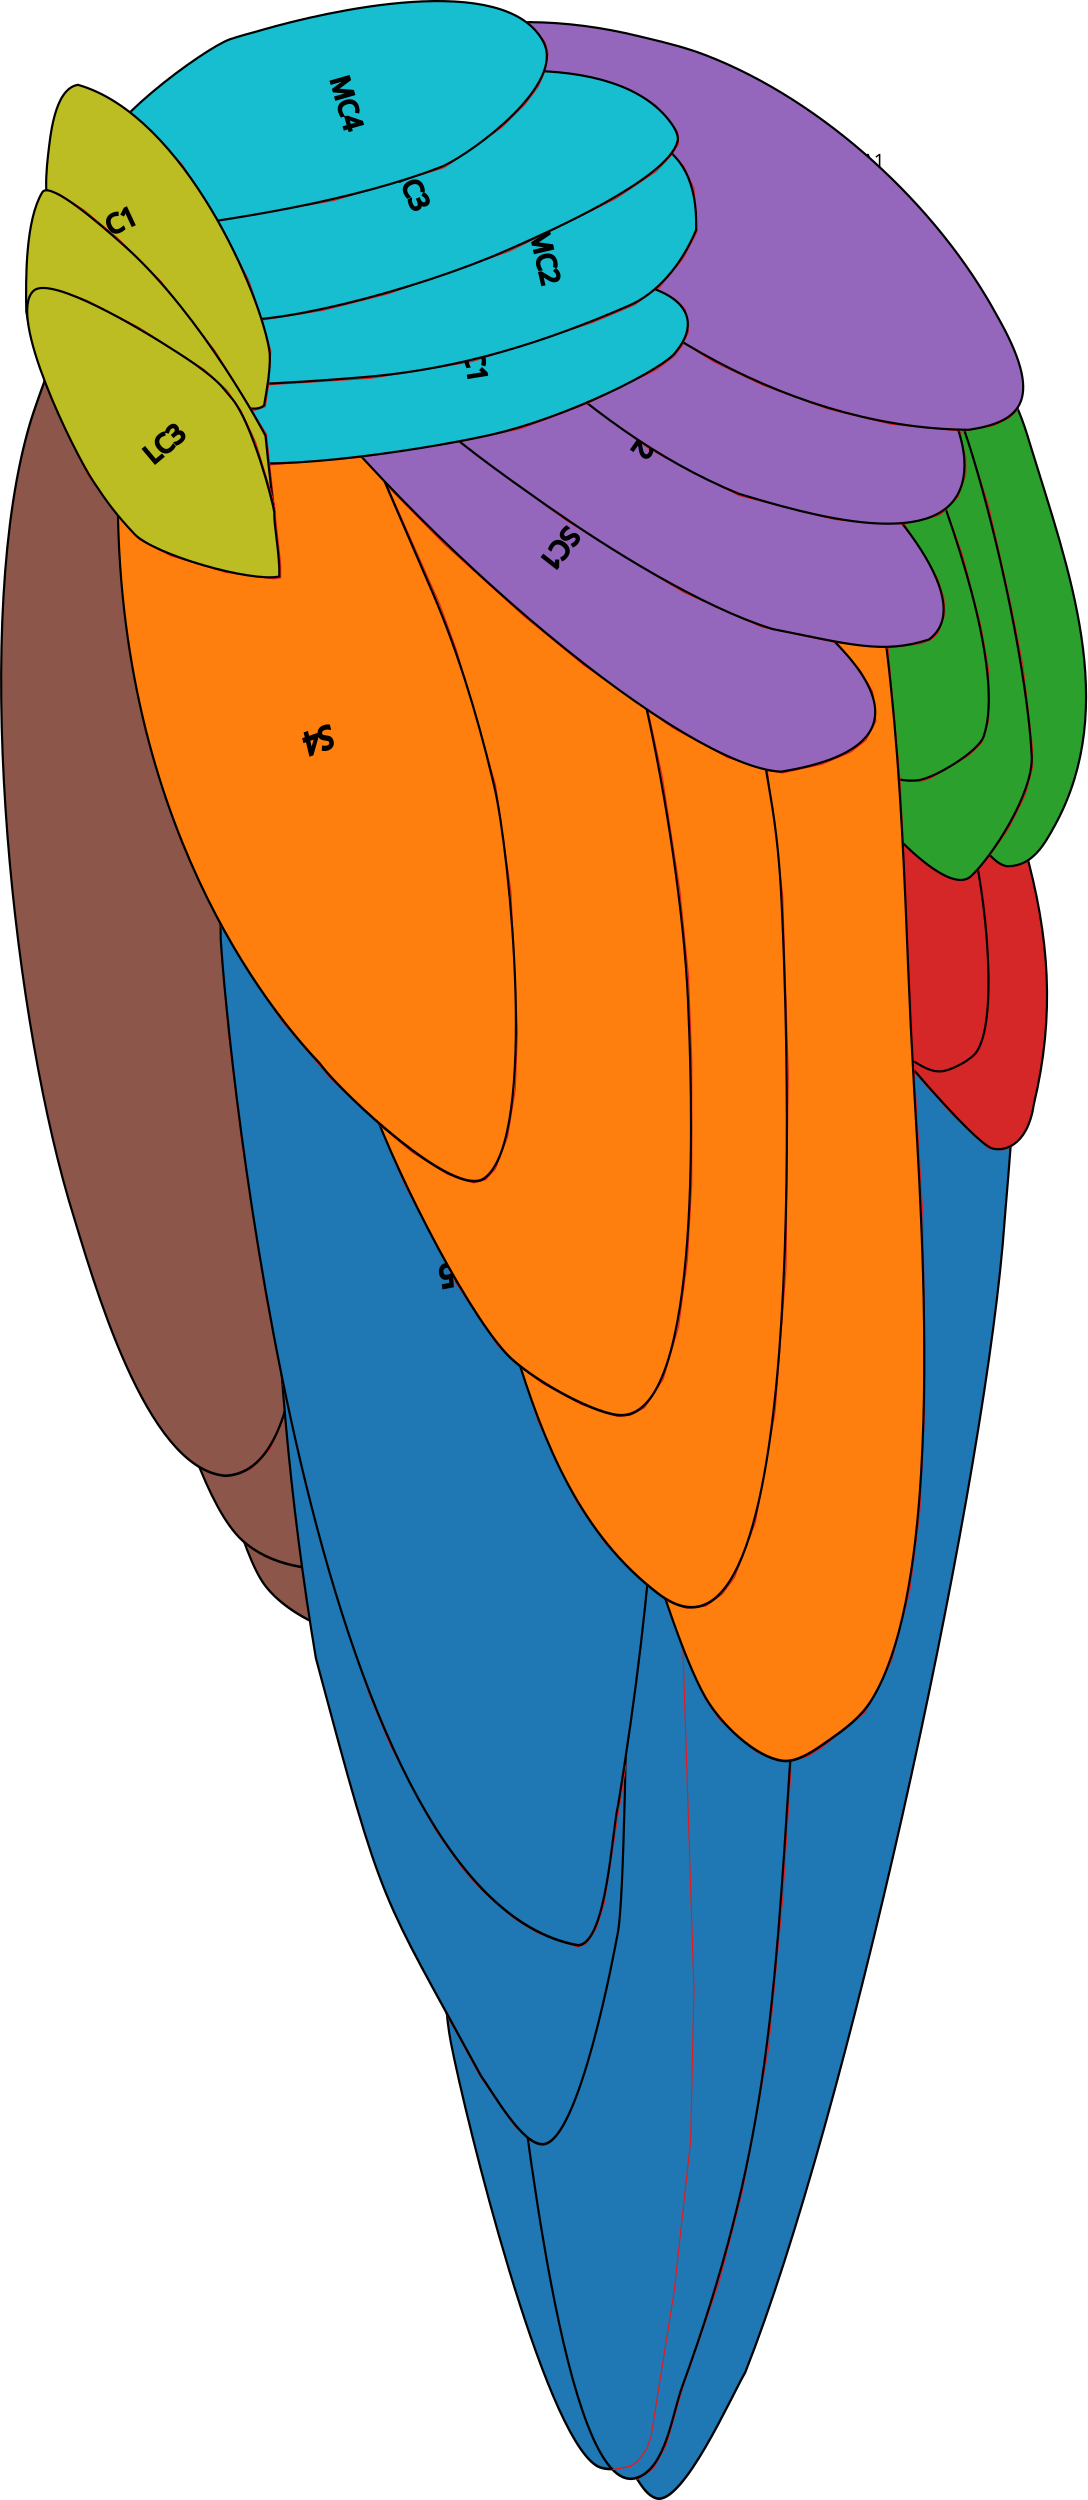
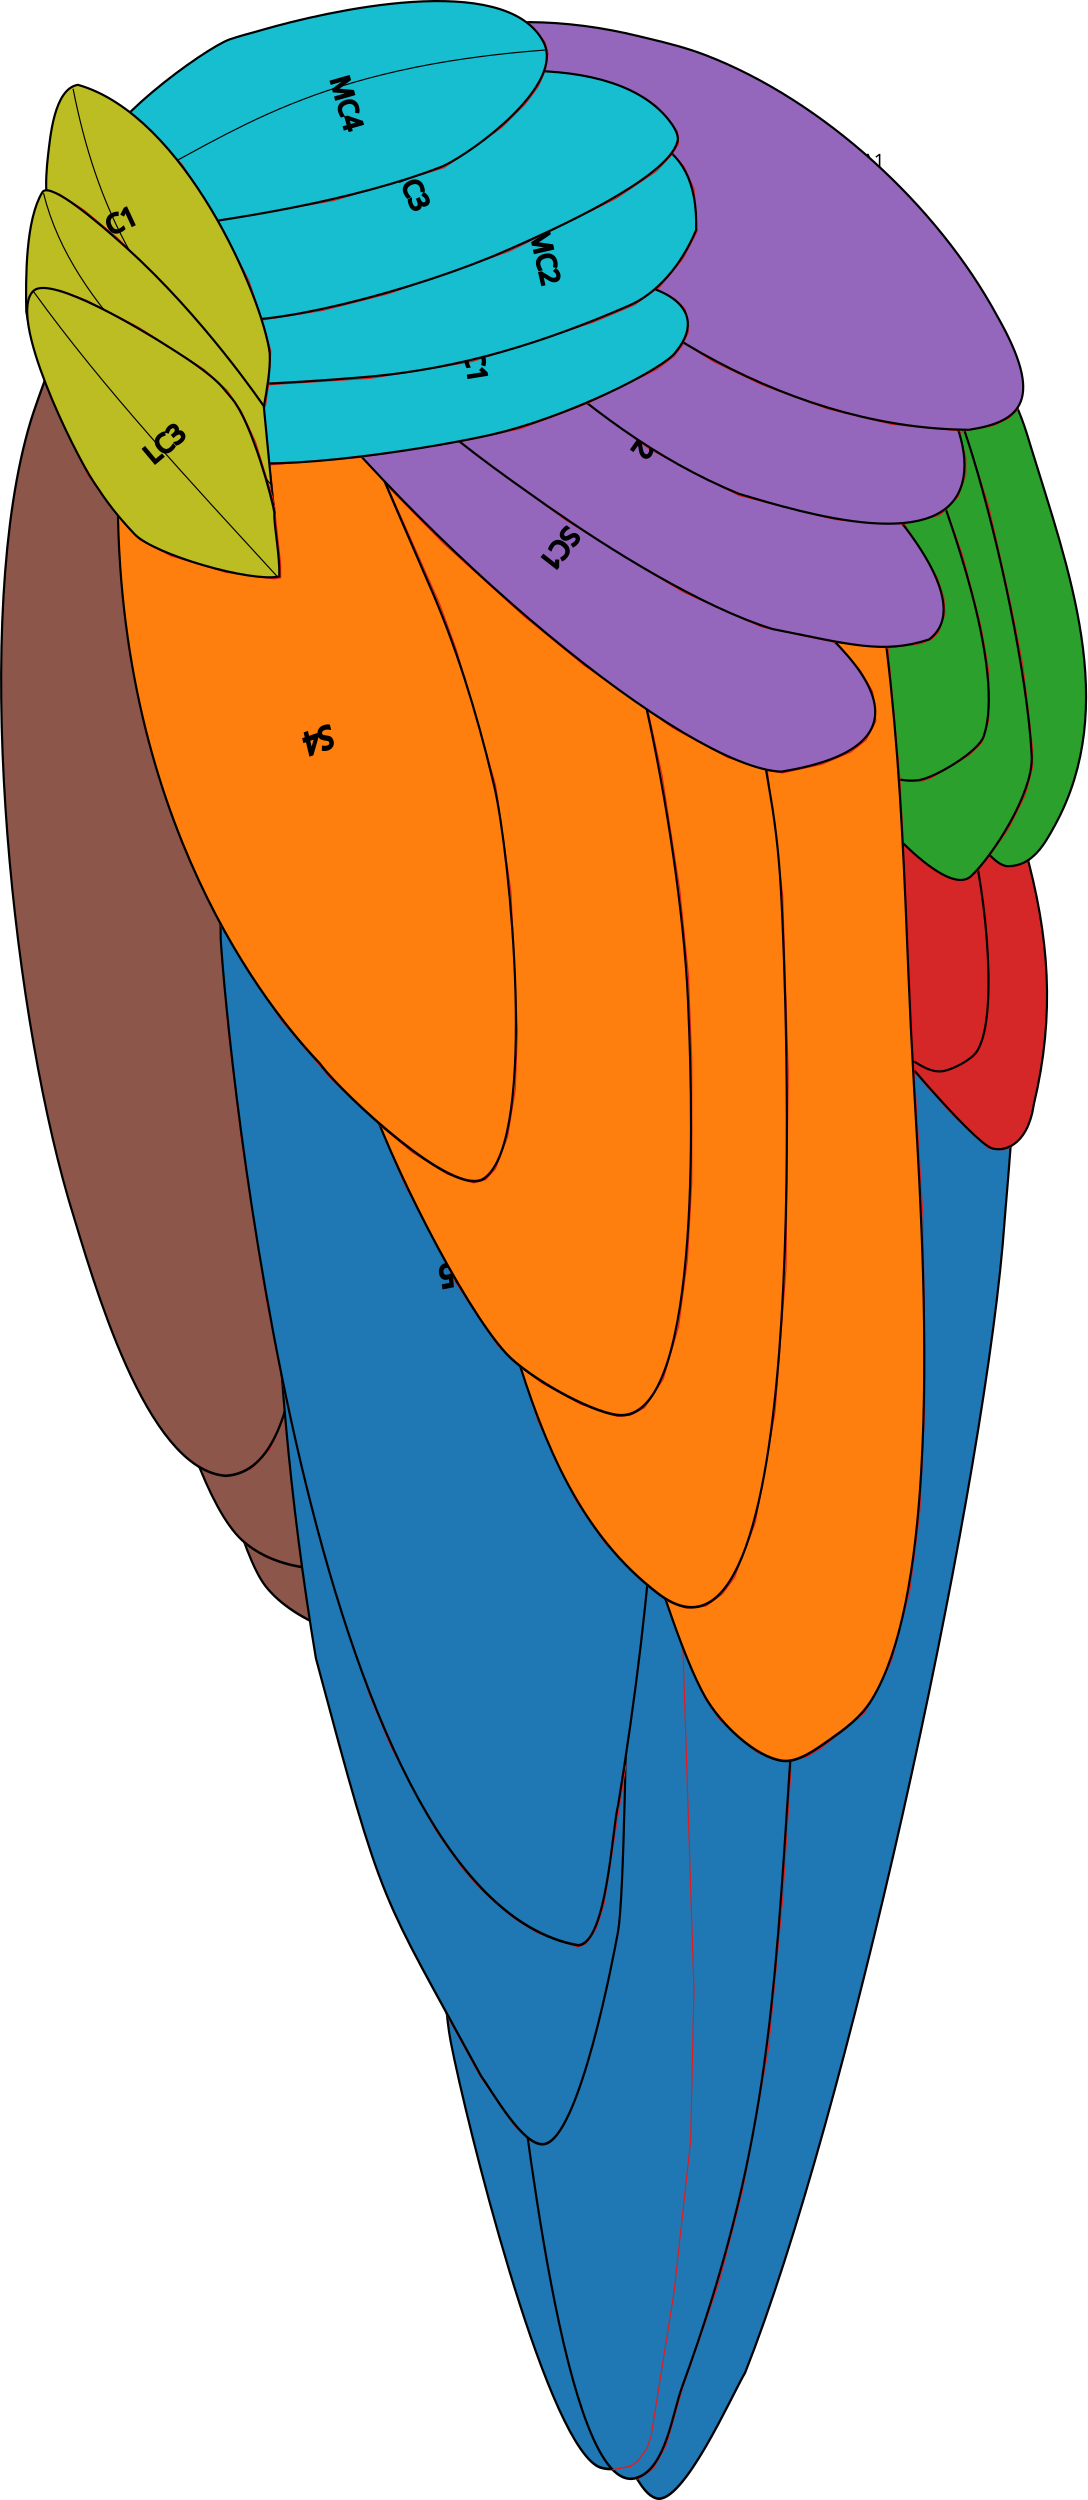
<svg xmlns="http://www.w3.org/2000/svg" width="247.957mm" height="570.177mm" viewBox="0 0 247.957 570.178" version="1.1" id="svg42">
  <style type="text/css" id="style1">
/* As-built feather catalog. Presentation lives here; elements carry classes only. */
.group {
  stroke: #000000;
  stroke-width: 0.5;
}
.label {
  font-family: sans-serif;
  font-size: 6px;
  fill: #000000;
  text-anchor: middle;
}
.outline {
  stroke: #000000;
}
.centerline {
  fill: none;
  stroke-width: 0.265;
  stroke-linecap: butt;
  stroke-linejoin: miter;
}

/* P -- primaries */
.P .outline { fill: #1f77b4; }

/* S -- secondaries */
.S .outline { fill: #ff7f0e; }

/* A -- alula */
.A .outline { fill: #2ca02c; }

/* PC -- primary coverts */
.PC .outline { fill: #d62728; }

/* SC -- secondary coverts */
.SC .outline { fill: #9467bd; }

/* MC -- median coverts */
.MC .outline { fill: #17becf; }

/* LC -- lesser coverts */
.LC .outline { fill: #bcbd22; }

/* B -- body feathers */
.B .outline { fill: #8c564b; }

/* Visibility lines: where each feather passes under the ones in front of it,
   i.e. the edge of the part that is still exposed when the wing is assembled. */
.visibility-line {
  fill: none;
  stroke: #e41a1c;
  stroke-width: 0.265;
  stroke-linecap: round;
  stroke-linejoin: round;
}
</style>
  <defs id="defs42" />
  <g id="toplines" style="display:inline" transform="translate(-2.649351)">
    <path style="display:inline;fill:none;stroke:#000000;stroke-width:0.265px;stroke-linecap:butt;stroke-linejoin:miter;stroke-opacity:1" d="M 66.162,101.452 C 87.412,93.541 99.998,80.542 107.649,72.458 119.633,65.167 152.02,52.472 170.956,49.366" id="top-line_P" />
    <text xml:space="preserve" style="font-weight:300;font-size:4.233px;line-height:1.25;font-family:'League Spartan';-inkscape-font-specification:'League Spartan, Light';letter-spacing:0px;word-spacing:0px;stroke-width:0.265" x="196.585" y="38.1" id="topline-label_A" transform="translate(2.649351)">
      <tspan id="tspan1" style="stroke-width:0.265" x="196.585" y="38.1">A1</tspan>
    </text>
    <path style="display:inline;fill:none;stroke:#000000;stroke-width:0.265px;stroke-linecap:butt;stroke-linejoin:miter;stroke-opacity:1" d="m 348.115,104.08 c 16.335,-6.62 31.293,-15.567 50.547,-17.255" id="topline_pc_a" transform="rotate(-17,139.3189,726.5203)" />
    <path style="display:inline;fill:none;stroke:#000000;stroke-width:0.265px;stroke-linecap:butt;stroke-linejoin:miter;stroke-opacity:1" d="M 41.658,48.602 C 75.491,39.012 119.58,29.816 155.098,26.798" id="top-line_S" />
    <path style="display:inline;fill:none;stroke:#000000;stroke-width:0.265px;stroke-linecap:butt;stroke-linejoin:miter;stroke-opacity:1" d="M 63.54,78.412 C 67.725,63.286 72.59,62.391 77.423,40.596 80.011,26.939 88.317,16.635 94.19,8.576" id="top-line_SC" />
    <path style="fill:none;stroke:#000000;stroke-width:0.265px;stroke-linecap:butt;stroke-linejoin:miter;stroke-opacity:1" d="M 18.05,74.208 C 33.213,73.723 52.004,70.557 75.768,63.714" id="topline_B" />
    <path style="display:inline;fill:none;stroke:#000000;stroke-width:0.265px;stroke-linecap:butt;stroke-linejoin:miter;stroke-opacity:1" d="M 25.439,36.789 C 39.127,49.288 45.605,76.815 52.066,104.201" id="topline_MC" />
    <path style="display:inline;fill:none;stroke:#000000;stroke-width:0.265px;stroke-linecap:butt;stroke-linejoin:miter;stroke-opacity:1" d="m 131.898,102.805 c 10.812,-8.791 22.433,-16.808 35.36,-23.573 l 0.281,-0.094" id="path8" transform="translate(6.849947)" />
    <text xml:space="preserve" style="display:inline;font-weight:300;font-size:3.865px;line-height:1.25;font-family:'League Spartan';-inkscape-font-specification:'League Spartan, Light';letter-spacing:0px;word-spacing:0px;stroke-width:0.242" x="24.289" y="1886.841" id="topline-label_B" transform="matrix(1.095291,0,1.6571194e-8,1.095291,47.61547,-2005.389)">
      <tspan id="tspan8" style="stroke-width:0.242" x="24.289" y="1886.841">B1</tspan>
    </text>
    <text xml:space="preserve" style="font-weight:300;font-size:4.233px;line-height:1.25;font-family:'League Spartan';-inkscape-font-specification:'League Spartan, Light';letter-spacing:0px;word-spacing:0px;stroke-width:0.265" x="52.126" y="103.584" id="topline-label_MC">
      <tspan id="tspan9" style="stroke-width:0.265" x="52.126" y="103.584">MC1</tspan>
    </text>
    <text xml:space="preserve" style="font-weight:300;font-size:4.233px;line-height:1.25;font-family:'League Spartan';-inkscape-font-specification:'League Spartan, Light';letter-spacing:0px;word-spacing:0px;stroke-width:0.265" x="154.256" y="24.342" id="topline-label_S">
      <tspan id="tspan11" style="stroke-width:0.265" x="154.256" y="24.342">S1</tspan>
    </text>
    <text xml:space="preserve" style="font-weight:300;font-size:4.233px;line-height:1.25;font-family:'League Spartan';-inkscape-font-specification:'League Spartan, Light';letter-spacing:0px;word-spacing:0px;stroke-width:0.265" x="65.091" y="78.581" id="topline-label_SC">
      <tspan id="tspan13" style="stroke-width:0.265" x="65.091" y="78.581">SC1</tspan>
    </text>
    <text xml:space="preserve" style="font-weight:300;font-size:4.233px;line-height:1.25;font-family:'League Spartan';-inkscape-font-specification:'League Spartan, Light';letter-spacing:0px;word-spacing:0px;stroke-width:0.265" x="169.866" y="45.641" id="topline-label_P">
      <tspan id="tspan15" style="stroke-width:0.265" x="169.866" y="45.641">P1</tspan>
    </text>
    <text xml:space="preserve" style="font-weight:300;font-size:4.233px;line-height:1.25;font-family:'League Spartan';-inkscape-font-specification:'League Spartan, Light';letter-spacing:0px;word-spacing:0px;stroke-width:0.265" x="171.45" y="75.803" id="topline-label_PC" transform="translate(2.649351)">
      <tspan id="tspan5" style="stroke-width:0.265" x="171.45" y="75.803">PC1</tspan>
    </text>
  </g>
  <g id="B" transform="matrix(1.006049,0.09641559,-0.01794757,1.190729,44.96612,-2005.389)" style="display:inline">
    <g id="B1" transform="matrix(0.9993908,-0.0348995,-0.0348995,-0.9993908,-12.82086,2033.619)" data-fill="#8c564b" class="group B">
      <path transform="rotate(-90,164.714,172.6854)" d="m 202.384,125.749 c 13.469,0 93.397,-7.023 96.231,-21.182 1.835,-9.171 -1.855,-24.695 -8.769,-31.225 -11.13,-10.511 -81.211,-23.193 -85.364,-24.463 -6.802,-2.077 -18.161,-2.883 -25.333,-2.884 -14.244,-10e-4 -28.514,0.328 -42.477,3.171 -2.789,0.568 -5.597,1.043 -8.382,1.638 -0.032,0.007 -1.859,0.387 -1.859,0.387 -8.651,1.906 -17.288,3.865 -25.729,6.585 -4.654,1.499 -9.394,4.582 -14.098,5.541 -4.688,0.955 -42.099,11.95 -43.527,13.192 -2.021,6.973 -2.415,7.355 -3.756,13.514 C 40.804,90.719 51.712,94.615 53.247,95.523 c 26.645,15.747 52.584,19.383 82.666,24.033 8.43,1.21 17.249,3.811 25.718,4.599 11.057,0.505 22.114,0.982 33.166,1.386 1.992,0.073 11.008,0.208 7.587,0.208 z" id="B1-outline" class="outline" />
      <path class="visibility-line" id="B1-visibility-line" d="M 60.782,55.464 L 65.957,52.978 73.883,51.456 75.449,41.263" />
      <text x="-75.036" y="279.313" transform="scale(-1,1)" id="B1-label" class="label">B1</text>
    </g>
    <g id="B2" transform="matrix(0.9876884,-0.1564345,-0.1564345,-0.9876884,-292.7907,2070.802)" data-fill="#8c564b" class="group B" style="display:inline">
      <path transform="rotate(-90,452.3034,163.2412)" d="m 453.891,116.233 c 39.198,0 81.563,-8.307 116.8,-25.686 2.628,-1.296 10.245,-4.057 10.563,-7.703 0.43,-7.718 -1.686,-17.471 -6.965,-22.984 -12.855,-13.423 -71.579,-17.717 -90.507,-17.717 -5.236,0 -10.142,0.769 -15.332,1.131 -0.905,0.064 -2.71,0.234 -2.71,0.234 -16.242,1.61 -117.971,21.424 -124.617,29.545 l -2.282,24.12 c 0,0 2.063,0.374 3.594,0.664 31.881,6.05 64.522,16.56 96.962,17.969 3.931,0.171 7.836,0.427 11.774,0.427 z" id="B2-outline" class="outline" />
      <path class="visibility-line" id="B2-visibility-line" d="M 341.507,55.658 L 346.983,53.56 352.896,54.578 357.639,57.993 362.017,64.165 361.943,34.997" />
      <text x="-376.938" y="271.07" transform="scale(-1,1)" id="B2-label" class="label">B2</text>
    </g>
    <g id="B3" transform="matrix(0.9702957,-0.2419219,-0.2419219,-0.9702957,-560.447,2151.048)" data-fill="#8c564b" class="group B" style="display:inline">
      <path transform="rotate(-90,711.2322,150.6894)" d="m 768.202,45.554 c -40.014,-4.47 -112.308,3.361 -146.538,25.003 -2.499,1.58 -14.541,10.043 -16.273,12.504 0.03,3.551 1.38,15.395 1.625,19.815 5.347,3.102 15.246,1.663 21.579,3.119 39.401,9.056 77.353,7.117 117.612,-0.579 5.104,-0.975 10.343,-1.909 15.317,-3.422 1.257,-0.383 3.784,-1.057 3.784,-1.057 13.085,-4.045 62.951,-10.338 60.232,-32.102 -4.167,-17.648 -41.356,-21.23 -56.558,-23.187 -0.259,-0.033 -1.04,-0.126 -0.78,-0.094 z" id="B3-outline" class="outline" />
      <path class="visibility-line" id="B3-visibility-line" d="M 635.917,246.835 L 641.541,228.091 646.478,219.64 643.236,194.511 643.389,178.578 646.796,155.745 652.002,139.615 649.107,119.307 647.308,97.121 646.12,67.623 646.413,52.303 645.492,46.092" />
      <text x="-650.09" y="248.345" transform="scale(-1,1)" id="B3-label" class="label">B3</text>
    </g>
  </g>
  <g id="P" transform="matrix(0.9997367,0,0,1.200119,89.23663,104.6847)" style="display:inline">
    <g id="P1" transform="matrix(1,0,0,-1,-135.6171,554.8052)" data-fill="#1f77b4" class="group P" style="display:inline">
      <path d="m 277.066,454.447 c 1.586,-19.457 -0.151,-29.427 -1.98,-49.074 -5.526,-51.175 -35.739,-165.845 -58.73,-214.214 -2.921,-4.101 -14.198,-25.326 -20.256,-23.908 -2.025,0.474 -3.353,2.326 -4.575,3.876 -12.255,15.536 -14.022,165.924 -18.575,197.721 11.435,96.427 15.877,153.676 22.379,227.989 9.47,2.567 11.163,2.647 18.971,4.269 0.415,-0.286 0.666,-0.771 0.89,-1.222 3.377,-6.771 3.771,-20.689 5.514,-28.567 33.18,-41.254 47.439,-89.248 56.362,-116.87 z" id="P1-outline" class="outline" />
      <path class="visibility-line" id="P1-visibility-line" d="M 277.185,424.133 L 275.184,423.508 271.683,423.925 263.931,429.966 254.929,438.298 256.929,410.593 257.429,376.429 256.179,354.557 253.928,339.766 249.677,326.226 243.676,316.644 233.923,309.978 230.672,308.311 226.921,307.478 224.921,281.231 221.67,252.692 215.668,225.403 210.417,208.321 202.165,188.531 198.414,177.491 195.413,172.908 191.662,170.825" />
      <text x="205" y="459.12" transform="matrix(-1,0,0,1,410,-4.2)" id="P1-label" class="label">P2</text>
    </g>
    <g id="P3" transform="matrix(0.9961947,-0.08715575,-0.08715575,-0.9961947,-392.2094,604.944)" data-fill="#1f77b4" class="group P" style="display:inline">
      <path d="m 497.371,439.307 c 0.037,-1.47 0.206,-2.922 0.244,-4.391 0.826,-31.768 -4.892,-63.332 -7.702,-94.784 -2.091,-23.398 -2.225,-46.838 -3.558,-70.252 -1.257,-22.08 -7.568,-50.184 -14.313,-71.325 -1.395,-4.373 -1.932,-11.961 -6.699,-14.213 -2.23,-1.054 -6.448,-1.205 -8.559,0.18 -11.562,7.587 -23.867,67.894 -26.028,82.99 -0.755,5.275 -0.315,10.782 -0.816,16.098 -1.425,15.126 -4.439,29.92 -6.495,44.91 -0.532,3.709 -1.083,8.271 -1.454,11.644 12.104,118.054 15.482,171.569 39.572,253.69 8.839,3.053 9.944,3.406 21.212,6.377 0.132,-9.932 0.698,-41.184 4.39,-50.3 6.714,-17.454 9.382,-34.185 11.166,-52.522 1.155,-11.86 -3.389,-23.185 -1.881,-34.866 0.93,-7.203 0.917,-14.31 0.92,-21.77 0,-0.489 0.002,-1.956 0.001,-1.467 z" id="P3-outline" class="outline" />
      <path class="visibility-line" id="P3-visibility-line" d="M 490.05,337.647 L 487.094,346.897 483.095,349.966 478.879,330.469 475.262,317.821 471.239,286.179 462.941,263.067 458.387,254.055 454.64,248.528 451.95,246.464 449.173,246.288 444.001,250.296 436.865,260.539 430.177,273.043" />
      <text x="457.22" y="493.06" transform="matrix(-1,0,0,1,914.44,-4.2)" id="P3-label" class="label">P2</text>
    </g>
    <g id="P2" transform="matrix(1,0,0,-1,-280.9891,561.2482)" data-fill="#1f77b4" class="group P" style="display:inline">
      <path d="m 371.971,313.509 c -3.692,-46.985 -5.28,-74.512 -24.644,-118.661 -2.254,-5.139 -3.715,-15.557 -10.43,-17.278 -16.549,-4.242 -25.877,73.896 -28.295,86.428 -1.137,5.897 4.59,150.222 4.565,225.401 10.055,42.738 8.726,64.301 4.588,106.968 7.694,2.707 12.76,4.341 22.582,6.775 0.751,-5.523 10.724,-38.398 11.97,-42.765 3.942,-13.812 11.686,-26.345 16.827,-39.703 2.603,-6.766 3.766,-14.596 5.532,-21.636 1.972,-7.865 1.744,-15.629 2.693,-23.553 3.692,-30.813 0.143,-52.898 -1.346,-83.082 -1.274,-25.813 -2.498,-51.619 -3.998,-77.402 -0.029,-0.497 -0.059,-1.989 -0.044,-1.492 z" id="P2-outline" class="outline" />
      <path class="visibility-line" id="P2-visibility-line" d="M 372.293,313.921 L 369.042,313.921 364.291,315.587 355.789,321.837 352.538,325.795 347.537,334.961 350.037,270.384 349.287,241.637 345.536,213.098 340.285,185.6 339.284,183.101 337.284,180.809 335.534,179.768 331.533,179.143" />
      <text x="335.15" y="445.55" transform="matrix(-1,0,0,1,670.3,-4.2)" id="P2-label" class="label">P1</text>
    </g>
    <g id="P4" transform="matrix(1,0,0,-1,-563.7171,581.9312)" data-fill="#1f77b4" class="group P" style="display:inline">
      <path d="m 618.145,438.783 c 0,-3.262 -0.022,-124.35 -2.7,-136.727 -0.734,-3.391 -8.84,-39.975 -17.092,-40.39 -4.706,-0.235 -11.413,9.796 -14.189,13.022 -23.232,35.681 -21.872,30.197 -37.643,79.339 -24.458,122.164 4.295,209.984 11.29,238.726 8.396,4.991 14.119,8.828 21.325,15.628 2.237,-9.101 10.01,-25.064 14.822,-33.578 2.768,-5.001 4.913,-11.435 6.903,-16.89 11.069,-30.34 15.652,-63.533 17.017,-95.879 0.275,-6.511 0.267,-13.059 0.267,-19.578 z" id="P4-outline" class="outline" />
      <path class="visibility-line" id="P4-visibility-line" d="M 538.991,406.055 L 547.993,374.808 558.746,347.103 563.497,337.52 573.75,321.48 580.251,313.773 584.753,309.606 591.755,304.607 597.006,301.899 606.258,299.191 608.259,299.816 610.51,302.732 612.26,307.315 617.261,333.771" />
      <text x="577.49" y="417.34" transform="matrix(-1,0,0,1,1154.98,-4.2)" id="P4-label" class="label">P4</text>
    </g>
    <g id="P5" transform="matrix(0.9876884,-0.1564345,-0.1564345,-0.9876884,-615.3534,686.5039)" data-fill="#1f77b4" class="group P">
      <path d="m 751.48,440.599 c 0,-40.929 -11.276,-81.214 -25.168,-119.462 -2.079,-4.104 -6.64,-25.766 -13.24,-24.989 -59.145,18.6 -52.318,181.873 -50.597,201.668 4.502,32.965 19.306,67.158 27.956,90.633 6.789,1.206 15.011,3.011 20.599,4.952 2.666,-4.907 7.767,-20.978 10.001,-27.569 4.845,-14.294 11.776,-27.407 17.749,-41.219 8.29,-19.169 10.134,-40.456 11.993,-61.01 0.559,-6.192 0.707,-12.402 0.707,-18.618 z" id="P5-outline" class="outline" />
      <path class="visibility-line" id="P5-visibility-line" d="M 662.811,500.385 L 673.593,480.539 682.766,468.119 692.726,457.472 696.432,445.707 705.472,424.45 712.603,411.931 717.385,406.956 719.675,395.837 725.941,379.448 731.339,370.368 739.486,361.062" />
      <text x="705.16" y="432.82" transform="matrix(-1,0,0,1,1410.32,-4.2)" id="P5-label" class="label">P5</text>
    </g>
  </g>
  <g id="PC" transform="rotate(-20.65337,204.5238,1562.199)" style="display:inline">
    <g id="PC1" transform="matrix(0.9961203,0.08800154,0.08800154,-0.9961203,258.5106,420.8672)" data-fill="#d62728" class="group PC">
      <path d="m 442.991,168.836 c 0,-20.912 -3.529,-38.452 -13.677,-56.749 -4.249,-9.526 -10.028,-8.395 -11.841,-7.289 -3.946,2.41 -17.125,31.928 -19.442,37.732 -3.342,8.373 -5.602,18.856 -6.994,27.737 -5.815,37.112 -6.923,70.629 2.784,107.143 1.105,4.155 -2.78,8.6 -1.109,12.407 6.298,1.544 12.652,3.514 21.235,5.641 2.396,-2.877 9.152,-13.47 10.187,-17.07 8.672,-30.142 16.079,-60.649 18.341,-92.097 0.332,-4.613 0.517,-9.334 0.517,-13.96 z" id="PC1-outline" class="outline" />
      <path class="visibility-line" id="PC1-visibility-line" d="M 443.227,165.804 L 439.453,165.301 437.526,165.839 434.587,169.255 431.68,167.212 430.272,155.665 426.153,138.127 422.903,130.209 419.766,126.413 411.948,124.444 407.749,126.136 405.812,128.494 405.033,126.635" />
      <text x="414.8" y="196.05" transform="matrix(-1,0,0,1,829.6,-4.2)" id="PC1-label" class="label">PC1</text>
    </g>
    <g id="PC2" transform="matrix(0.9848078,-0.1736482,-0.1736482,-0.9848078,226.3186,541.976)" data-fill="#d62728" class="group PC">
      <path d="m 516.467,202.381 c 0,-9.155 1.154,-20.337 -0.633,-29.284 -2.029,-10.158 -15.255,-40.917 -24.421,-45.688 -2.04,-1.062 -6.479,-0.792 -8.643,-0.12 -2.849,0.884 -4.14,3.901 -5.381,6.229 -10.702,20.069 -10.62,42.391 -10.619,64.634 0,3.055 0.238,6.093 0.238,9.152 v 1.831 c 0,23.574 4.511,53.994 19.773,80.354 0.178,0.354 19.273,2.123 20.081,2.17 14.831,-22.555 9.357,-62.806 9.367,-77.073 0.002,-3.255 0.238,-6.501 0.238,-9.762 z" id="PC2-outline" class="outline" />
      <path class="visibility-line" id="PC2-visibility-line" d="M 512.897,162.86 L 509.814,162.072 506.158,164.239 503.952,167.871 500.989,176.602 477.902,132.744" />
      <text x="491.8" y="190.15" transform="matrix(-1,0,0,1,983.6,-4.2)" id="PC2-label" class="label">PC2</text>
    </g>
  </g>
  <g id="A" transform="rotate(-17,137.9943,735.384)" style="display:inline">
    <g id="A1" transform="matrix(1,0,0,-1,305.5104,382.2651)" data-fill="#2ca02c" class="group A" style="display:inline">
      <text x="87.38" y="194.94" transform="matrix(-1,0,0,1,174.76,-4.2)" id="A1-label" class="label">A1</text>
      <path d="m 110.57,224.252 c 0,-28.906 2.29,-62.438 -20.054,-84.178 -3.427,-3.335 -7.509,-7.348 -12.879,-5.74 -3.265,0.977 -5.289,9.008 -6.128,11.914 -2.27,7.865 -5.432,15.928 -6.448,24.123 -2.444,19.714 1.836,64.885 4.702,85.504 0.109,0.787 0.307,2.363 0.307,2.363 0.968,5.772 3.834,31.144 6.85,34.322 4.259,1.012 7.433,1.6 16.231,2.88 7.162,-2.008 14.709,-45.04 15.87,-52.827 0.767,-5.14 1.549,-10.177 1.549,-15.382 z" id="A1-outline" class="outline" />
      <path class="visibility-line" id="A1-visibility-line" d="M 110.377,233.388 L 107.879,232.06 104.021,231.41 97.2,232.188 97.416,214.084 95.693,191.344 94.302,177.391 90.826,158.324 89.584,154.26 86.01,148.555 80.231,142.48 74.412,137.984" />
    </g>
    <g id="A2" transform="matrix(1,0,0,-1,212.5314,383.7516)" data-fill="#2ca02c" class="group A" style="display:inline">
      <path d="m 190.227,227.207 c 0,-19.081 -2.525,-50.619 -7.121,-68.955 -2.135,-8.303 -15.606,-19.456 -21.253,-22.135 -7.597,-3.605 -19.262,24.835 -20.665,30.464 -1.064,4.271 -0.658,9.778 -0.658,14.184 v 1.185 c 0,59.974 0.22,78.848 10.043,104.191 3.123,1.476 12.756,5.189 19.326,7.905 2.1,-4.22 12.409,-18.281 14.237,-22.947 4.433,-11.32 6.091,-30.504 6.091,-42.707 z" id="A2-outline" class="outline" />
      <path class="visibility-line" id="A2-visibility-line" d="M 190.179,233.674 L 188.838,233.562 188.664,227.863 187.495,224.038 184.359,219.768 180.852,217.703 181.442,206.805 180.682,189.783 179.432,179.709 176.143,168.95 173.246,164.607 169.5,162.615 159.597,160.153 156.988,160.167 152.757,161.721 149.308,147.875" />
      <text x="165.46" y="195.54" transform="matrix(-1,0,0,1,330.92,-4.2)" id="A2-label" class="label">A2</text>
    </g>
    <g id="A3" transform="matrix(0.9961947,-0.08715575,-0.08715575,-0.9961947,144.2273,400.4638)" data-fill="#2ca02c" class="group A" style="display:inline">
      <path d="m 268.965,225.662 c 0,-15.377 -1.492,-53.159 -11.725,-64.986 -2.451,-2.833 -13.967,-4.614 -17.522,-3.704 -18.826,4.816 -18.188,51.046 -19.061,66.322 -0.183,3.21 -0.437,6.38 -0.437,9.599 v 1.518 c 0,8.642 4.363,36.431 8.723,43.075 2.109,1.107 14.587,4.631 15.497,5.138 9.197,-9.611 18.281,-22.984 22.104,-30.326 1.468,-6.963 2.042,-14.475 2.396,-21.577 0.083,-1.681 0.026,-5.059 0.026,-5.059 z" id="A3-outline" class="outline" />
      <path class="visibility-line" id="A3-visibility-line" d="M 268.639,211.808 L 266.78,211.211 258.613,212.354 260.978,198.186 260.683,193.452 259.51,189.881 256.527,186.503 254.575,185.674 252.114,185.589 244.554,187.565 235.865,158.72" />
      <text x="238.35" y="240.43" transform="matrix(-1,0,0,1,476.7,-4.2)" id="A3-label" class="label">A3</text>
    </g>
  </g>
  <g id="S" transform="matrix(0.9973055,-0.08371944,0.06973839,1.197244,-852.3718,-142.0701)" style="display:inline">
    <g id="S1" transform="matrix(1,0,0,-1,874.1421,786.2718)" data-fill="#ff7f0e" class="group S">
      <text x="120.07" y="407.62" transform="matrix(-1,0,0,1,240.14,-4.2)" id="S1-label" class="label">S1</text>
      <path d="m 161.715,383.539 c 0,-16.059 0.018,-43.912 -3.473,-68.511 -2.506,-17.66 -6.821,-33.643 -14.25,-42.379 -2.763,-3.249 -6.529,-5.16 -10.276,-7.016 -3.003,-1.487 -7.332,-3.774 -10.783,-3.182 -6.182,1.06 -13.614,7.953 -16.718,13.156 -9.49,15.906 -23.152,75.501 -26.001,95.372 -1.066,7.434 -0.355,15.256 -0.99,22.757 3.896,119.54 2.104,145.09 7.178,181.053 4.792,0.595 31.821,1.448 32.249,0.622 8.479,-16.343 30.144,-47.46 34.016,-58.297 11.085,-31.03 10.023,-73.417 9.299,-106.215 -0.168,-7.593 -0.251,-15.204 -0.251,-22.798 z" id="S1-outline" class="outline" />
      <path class="visibility-line" id="S1-visibility-line" d="M 161.604,471.767 L 149.952,473.626 155.063,467.839 157.53,463.699 157.887,458.036 155.394,454.661 151.742,452.619 145.096,450.787 136,449.753 132.537,450.413 134.373,426.479 133.28,392.937 130.18,355.776 125.782,328.729 119.825,308.056 114.358,297.997 111.396,295.072 107.495,293.048 102.975,292.947 98.587,294.715" />
    </g>
    <g id="S2" transform="matrix(0.9876884,-0.1564345,-0.1564345,-0.9876884,726.3211,827.6141)" data-fill="#ff7f0e" class="group S">
      <path d="m 353.92,457.685 c 0,-6.897 -0.333,-13.673 -0.481,-20.56 -0.151,-7.039 -0.913,-13.505 -2.071,-20.378 -2.143,-12.735 -26.487,-152.583 -56.933,-121.739 -14.533,14.718 -19.102,33.099 -21.508,53.147 -0.081,0.675 -0.206,2.049 -0.206,2.049 -4.147,49.102 -12.894,96.459 3.691,144.858 5.286,15.424 14.15,28.772 19.306,44.066 1.254,9.223 -0.097,23.837 0.431,34.861 2.122,1.033 26.504,-1.637 31.606,-2.135 -1.918,-23.572 13.467,-45.204 21.322,-68.301 2.728,-9.448 2.31,-19.761 3.996,-29.46 0.827,-4.76 0.848,-9.507 0.848,-14.348 z" id="S2-outline" class="outline" />
      <path class="visibility-line" id="S2-visibility-line" d="M 353.88,442.046 L 345.624,446.303 334.706,454.596 329.852,459.137 330.208,446.228 329.28,424.423 327.528,407.938 324.697,392.344 319.356,369.206 315.101,355.224 310.34,343.496 304.68,334.541 299.319,330.22 295.824,329.531 292.853,330.003 285.328,334.092 277.69,339.917 273.52,344.086" />
      <text x="310.11" y="439.75" transform="matrix(-1,0,0,1,620.22,-4.2)" id="S2-label" class="label">S2</text>
    </g>
    <g id="S3" transform="matrix(0.9816272,-0.190809,-0.190809,-0.9816272,622.1971,853.9783)" data-fill="#ff7f0e" class="group S">
      <path d="m 452.706,453.685 c 0,-16.76 -1.76,-39.634 -5.229,-55.971 -2.704,-12.732 -16.716,-79.296 -35.993,-71.887 -6.069,2.332 -17.904,12.363 -21.421,17.83 -7.284,11.322 -16.498,43.418 -17.786,56.978 -0.565,5.946 0.347,12.141 -0.117,18.148 -1.619,20.926 -3.295,41.456 0.697,62.304 1.418,7.408 3.131,14.847 5.752,21.922 0.42,1.136 1.161,3.442 1.161,3.442 13.296,21.154 14.967,45.659 13.491,65.261 0,0 26.939,-1.701 29.674,-2.154 -0.369,-6.671 3.028,-12.712 6.093,-18.067 14.067,-22.148 20.434,-40.653 22.551,-66.964 0.706,-8.763 0.845,-17.52 1.113,-26.3 0.047,-1.512 0.014,-4.542 0.014,-4.542 z" id="S3-outline" class="outline" />
      <path class="visibility-line" id="S3-visibility-line" d="M 452.97,453.559 L 441.117,465.361 430.258,477.975 416.184,495.98 406.293,510.275 M 373.359,393.159 L 379.257,386.187 385.908,380.092 391.274,376.929 394.093,376.82 396.806,378.25 401.026,383.373 405.036,391.572 408.376,402.106 413.828,428.249 415.675,448.672 413.665,475.952 412.252,485.172 406.481,510.009" />
      <text x="411.46" y="445.99" transform="matrix(-1,0,0,1,822.92,-4.2)" id="S3-label" class="label">S3</text>
    </g>
    <g id="S4" transform="matrix(0.9781476,-0.2079117,-0.2079117,-0.9781476,360.2844,917.4529)" data-fill="#ff7f0e" class="group S">
      <path d="m 692.474,448.876 c 0,-12.897 -8.73,-67.262 -22.707,-71.058 -7.636,-2.074 -26.617,24.415 -29.722,30.615 -0.108,0.218 -0.426,0.874 -0.319,0.656 -5.438,8.424 -32.326,52.642 -14.957,115.159 1.745,6.932 4.776,13.978 7.937,20.363 7.12,8.446 12.646,23.454 18.792,29.162 2.029,-0.243 17.139,-0.677 20.625,-1.305 0.323,-0.836 15.074,-75.422 16.537,-82.24 2.752,-12.825 3.814,-26.793 3.814,-39.893 z" id="S4-outline" class="outline" />
      <path class="visibility-line" id="S4-visibility-line" d="M 684.455,511.409 L 680.67,517.262 660.077,521.65 657.256,502.739 656.567,500.337 655.067,500.55 644.835,504.784 633.677,511.234 627.567,516.236 624.023,522.02" />
      <text x="656.36" y="474.59" transform="matrix(-1,0,0,1,1312.72,-4.2)" id="S4-label" class="label">S4</text>
    </g>
  </g>
  <g id="SC" transform="rotate(35,1056.6,454.4381)" style="display:inline">
    <g id="SC1" transform="matrix(0.05233596,-0.9986295,-0.9986295,-0.05233596,533.2751,884.6567)" data-fill="#9467bd" class="group SC">
      <path d="m 165.819,413.178 c 5.264,-52.737 -3.028,-74.682 -30.169,-49.669 -12.658,17.553 -10.621,95.041 4.656,152.6 13.47,4.794 15.047,4.281 19.475,5.041 4.894,-0.888 -8.468,-7.469 -6.199,-11.345 17.791,-30.394 19.566,-60.077 12.714,-94.289 -0.156,-0.78 -0.477,-2.338 -0.477,-2.338 z" id="SC1-outline" class="outline" />
      <path class="visibility-line" id="SC1-visibility-line" d="M 133.259,483.089 L 149.715,467.711 150.615,437.323 154.125,406.436 158.903,387.327 166.457,371.973" />
      <text x="144.58" y="440.86" transform="matrix(-1,0,0,1,289.16,-4.2)" id="SC1-label" class="label">SC1</text>
    </g>
    <g id="SC2" transform="matrix(0,-1,-1,0,530.3679,1052.617)" data-fill="#9467bd" class="group SC">
      <path d="m 394.721,440.947 c 0,-15.661 -3.023,-34.496 -5.249,-50.008 -0.974,-19.014 -8.806,-52.965 -23.035,-48.206 -8.841,6.669 -11.228,14.094 -18.516,30.63 -5.216,16.189 -6.469,41.432 -6.463,58.436 0.035,12.977 0.113,26.53 2.03,39.03 1.334,7.294 7.378,34.373 11.553,38.521 4.485,1.143 16.437,5.424 18.892,6.255 3.791,-2.23 3.039,-1.76 4.665,-4.619 12.499,-21.977 16.123,-43.619 16.123,-68.757 z" id="SC2-outline" class="outline" />
      <path class="visibility-line" id="SC2-visibility-line" d="M 341.949,456.327 L 352.436,446.58 365.893,437.386 365.466,419.69 368.479,397.08 376.593,375.904 384.664,362.634" />
      <text x="367.99" y="427.39" transform="matrix(-1,0,0,1,735.98,-4.2)" id="SC2-label" class="label">
        <tspan id="tspan7" x="367.99" y="427.39">SC2</tspan>
      </text>
    </g>
    <g id="SC3" transform="matrix(-0.1736482,-0.9848078,-0.9848078,0.1736482,585.682,1019.765)" data-fill="#9467bd" class="group SC" style="display:inline">
      <path d="m 463.486,382.371 c -4.012,-12.35 -15.293,-36.012 -28.969,-39.796 -17.899,-4.954 -22.791,29.236 -25.083,44.797 -1.928,41.417 17.641,76.615 25.905,115.51 9.201,2.194 18.147,0.825 19.458,0.675 3.799,-13.952 11.112,-10.466 11.789,-12.092 9.681,-23.519 8.858,-67.512 1.653,-92.006 -1.42,-4.826 -2.488,-9.735 -3.975,-14.573 -0.258,-0.839 -0.778,-2.515 -0.778,-2.515 z" id="SC3-outline" class="outline" />
      <path class="visibility-line" id="SC3-visibility-line" d="M 413.538,427.383 L 427.219,416.384 431.628,414.026 435.298,413.255 434.299,405.341 434.189,393.153 435.544,377.234 438.5,362.613 443.691,347.932" />
      <text x="-459.346" y="488.897" transform="matrix(-0.9860553,0.01690891,-0.01690891,1.014432,0,0)" id="SC3-label" class="label" style="stroke-width:0.624">SC3</text>
    </g>
    <g id="SC4" transform="rotate(83,238.4745,246.5802)" data-fill="#9467bd" class="group SC">
      <path d="m 622.089,365.02 c -7.323,-9.875 -14.247,-12.048 -25.989,6.567 -15.825,23.872 -24.696,58.046 -21.269,86.468 0.543,4.504 1.609,8.885 2.748,13.265 0.207,0.795 0.616,2.387 0.616,2.387 4.206,16.503 11.761,31.695 23.434,43.95 0.986,1.035 1.088,2.757 2.254,3.644 2.927,0.27 12.51,1.788 16.103,1.895 1.903,-18.019 1.209,-39.562 4.197,-45.491 11.988,-23.791 18.332,-73.654 -2.094,-112.685 z" id="SC4-outline" class="outline" />
      <path class="visibility-line" id="SC4-visibility-line" d="M 587.245,497.613 L 589.34,491.968 591.416,490.015 595.3,488.8 591.46,478.383 589.898,469.587 590.289,462.867 593.239,455.635 595.55,454.123 598.462,454.274 599.598,450.555 602.957,446.221 611.214,440.981 618.258,440.917 627.476,442.811 627.247,438.119 628.177,435.076 632.46,431.949 635.255,431.879" />
      <text x="712.491" y="346.628" transform="rotate(14)" id="SC4-label" class="label">SC4</text>
    </g>
  </g>
  <g id="MC" transform="rotate(-99,-545.0945,777.3191)" style="display:inline">
    <g id="MC1" transform="matrix(1,0,0,-1,-629.1678,1839.035)" data-fill="#17becf" class="group MC">
      <path d="m 663.298,261.903 c -3.427,2.943 -11.128,27.101 -12.224,45.07 -1.097,17.969 -0.483,54.72 4.828,62.254 3.791,0.806 13.053,1.176 17.812,1.607 2.592,-4.705 3.723,-8.348 5.637,-12.273 9.933,-20.375 10.574,-52.441 4.605,-69.099 -1.6,-25.619 -11.322,-37.833 -20.658,-27.558 z" id="MC1-outline" class="outline" />
      <path class="visibility-line" id="MC1-visibility-line" d="M 677.967,264.383 L 675.253,269.622 672.789,279.631 668.24,308.447 668.096,331.504 670.29,354.949 665.469,356.472 664.951,359.591 659.257,357.203 652.226,357.557" />
      <text x="669.76" y="313.9" transform="matrix(-1,0,0,1,1339.52,-4.2)" id="MC1-label" class="label">MC1</text>
    </g>
    <g id="MC2" transform="matrix(0.9975641,-0.06975648,-0.06975648,-0.9975641,-640.3042,1886.498)" data-fill="#17becf" class="group MC">
      <path d="m 740.639,336.44 c 4.615,-23.857 23.02,-97.112 -20.373,-85.461 -7.148,5.144 -12.074,11.987 -13.324,18.773 -3.861,20.95 -5.321,40.243 -2.494,61.151 0.021,0.155 0.085,0.62 0.064,0.465 0.848,5.976 5.524,37.833 7.849,38.135 3.898,-0.038 12.955,0.705 16.984,0.714 1.16,0.003 5.089,-14.765 8.972,-24.218 1.002,-2.44 1.51,-5.125 1.992,-7.712 0.114,-0.615 0.33,-1.848 0.33,-1.848 z" id="MC2-outline" class="outline" />
      <path class="visibility-line" id="MC2-visibility-line" d="M 738.297,252.446 L 735.43,256.7 731.421,267.119 725.183,293.447 721.926,322.679 721.59,337.894 722.547,352.042 715.276,351.668 707.837,353.898" />
      <text x="722.01" y="292.2" transform="matrix(-1,0,0,1,1444.02,-4.2)" id="MC2-label" class="label">MC2</text>
    </g>
    <g id="MC3" transform="matrix(0.9659258,-0.258819,-0.258819,-0.9659258,-650.8557,2041.916)" data-fill="#17becf" class="group MC">
      <path d="m 864.107,319.579 c 0,-20.153 -11.273,-62.044 -33.158,-67.759 -1.486,-0.389 -4.111,-0.912 -5.404,0.131 -6.968,5.618 -6.855,35.28 -6.855,44.232 v 0.927 c 0,22.736 6.145,60.21 13.289,67.714 0.675,2.146 4.816,5.089 5.416,6.777 3.198,0.331 13.238,-1.551 18.112,-1.155 4.712,-11.177 8.694,-33.328 8.6,-49.476 z" id="MC3-outline" class="outline" />
      <path class="visibility-line" id="MC3-visibility-line" d="M 852.471,273.09 L 849.883,275.884 847.449,280.252 844.789,287.183 841.728,303.05 845.146,329.168 851.712,354.978 836.304,354.176 826.861,355.096" />
      <text x="841.45" y="317.74" transform="matrix(-1,0,0,1,1682.9,-4.2)" id="MC3-label" class="label">
        <tspan id="tspan2" x="841.45" y="317.74">MC3</tspan>
      </text>
    </g>
    <g id="MC4" transform="matrix(0.9925462,-0.1218694,-0.1218694,-0.9925462,-754.5179,1930.847)" data-fill="#17becf" class="group MC">
      <path d="m 922.364,327.236 v -2.013 c 0,-14.251 -1.998,-56.83 -20.347,-60.559 -10.615,-2.157 -19.585,21.866 -20.862,29.654 -0.022,0.132 -0.088,0.53 -0.066,0.397 -1.987,21.685 1.53,49.544 4.53,68.309 2.359,1.166 16.67,5.74 18.136,6.381 7.363,-0.314 18.208,-30.062 18.576,-36.128 0.121,-2.003 0.033,-6.041 0.033,-6.041 z" id="MC4-outline" class="outline" />
      <path class="visibility-line" id="MC4-visibility-line" d="M 912.677,359.588 L 897.903,351.601 883.373,347.185" />
      <text x="900.99" y="317.96" transform="matrix(-1,0,0,1,1801.98,-4.2)" id="MC4-label" class="label">
        <tspan id="tspan4" x="900.99" y="317.96">MC4</tspan>
      </text>
    </g>
+     <path style="fill:none;stroke:#000000;stroke-width:0.265px;stroke-linecap:butt;stroke-linejoin:miter;stroke-opacity:1" d="m 106.631,1558.737 c 4.404,-52.977 -7.385,-73.043 -15.963,-99.635" id="path3" />
  </g>
  <g id="LC" transform="rotate(-175,21.91789,868.568)" style="display:inline">
    <g id="LC1" transform="matrix(0.8660254,-0.5,-0.5,-0.8660254,-541.1904,2137.075)" data-fill="#bcbd22" class="group LC">
      <path d="M 779.843,57.438 C 777.654,53.945 772.14,44.09 766.78,45.596 c -19.088,16.512 -17.714,61.552 -13.772,73.991 1.437,3.506 4.25,7.439 6.193,10.213 C 767.625,132.264 786.601,90.957 787.04,80.945 c 0.194,-4.421 -1.363,-8.467 -2.303,-12.706 -0.702,-3.167 -2.191,-6.134 -3.789,-8.938 -0.357,-0.628 -1.105,-1.863 -1.105,-1.863 z" id="LC1-outline" class="outline" />
      <path class="visibility-line" id="LC1-visibility-line" d="M 783.567,64.428 L 781.165,66.375 777.538,72.204 773.382,81.038 768.545,94.327 764.099,113.779 762.222,129.274" />
      <text x="772.42" y="84.15" transform="matrix(-1,0,0,1,1544.84,-4.2)" id="LC1-label" class="label">LC1</text>
+       <path style="display:inline;fill:none;stroke:#000000;stroke-width:0.265px;stroke-linecap:butt;stroke-linejoin:miter;stroke-opacity:1" d="m 101.084,1713.21 c -7.429,-25.662 -20.018,-48.611 -49.356,-67.791" id="path2" transform="matrix(0.8660254,-0.5,-0.5,-0.8660254,1537.222,1580.166)" />
    </g>
    <g id="LC2" transform="matrix(0.7071068,-0.7071068,-0.7071068,-0.7071068,-437.1622,2298.83)" data-fill="#bcbd22" class="group LC" style="display:inline">
-       <path d="m 821.62,136.977 c 0,0 11.262,-10.27 15.549,-18.543 C 844.698,98.628 846.695,85.147 835.563,65.602 830.7,59.565 822.208,49.41 815.177,47.048 c -3.124,-0.766 -5.569,15.923 -6.03,18.863 -0.148,0.945 -0.423,2.838 -0.423,2.838 -3.366,23.824 3.22,53.582 3.22,53.582 5.561,8.162 8.504,12.737 9.677,14.646 z" id="LC2-outline" class="outline" />
+       <path d="m 821.62,136.977 c 0,0 11.262,-10.27 15.549,-18.543 C 844.698,98.628 846.695,85.147 835.563,65.602 830.7,59.565 822.208,49.41 815.177,47.048 c -3.124,-0.766 -5.569,15.923 -6.03,18.863 -0.148,0.945 -0.423,2.838 -0.423,2.838 -3.366,23.824 -0.813,48.159 -0.813,48.159 5.561,8.162 12.537,18.16 13.709,20.069 z" id="LC2-outline" class="outline" />
      <path class="visibility-line" id="LC2-visibility-line" d="M 835.775,66.276 L 833.334,63.755 830.739,62.996 826.495,66.884 823.345,72.464 818.17,84.965 812.977,101.724 812.009,108.737 812.572,114.465 814.582,121.916 819.874,134.446 M 820.035,134.637 L 820.325,135.373 M 820.647,135.756 L 820.937,136.491" />
      <text x="824.32" y="91.84" transform="matrix(-1,0,0,1,1648.64,-4.2)" id="LC2-label" class="label">LC2</text>
+       <path style="display:inline;fill:none;stroke:#000000;stroke-width:0.265px;stroke-linecap:butt;stroke-linejoin:miter;stroke-opacity:1" d="m 859.069,40.116 c 12.29,25.114 3.892,55.859 2.929,84.58" id="path1" transform="translate(-43.90077,7.287642)" />
    </g>
    <g id="LC3" transform="matrix(0.7071068,-0.7071068,-0.7071068,-0.7071068,-473.3579,2324.719)" data-fill="#bcbd22" class="group LC" style="display:inline">
      <path d="m 892.641,97.844 c -0.904,-7.822 -9.127,-41.956 -17.58,-42.127 -5.401,-0.11 -13.393,23.627 -14.806,28.031 -1.499,4.673 -3.916,11.925 -3.991,16.601 -0.017,1.083 -0.004,3.251 -0.004,3.251 0,7.267 7.951,24.01 9.261,26.089 2.077,2.303 5.154,8.122 8.539,11.974 5.92,-3.156 18.723,-22.256 19.091,-28.664 0.337,-5.873 0.152,-9.414 -0.511,-15.156 z" id="LC3-outline" class="outline" />
      <text x="874.64" y="107.9" transform="matrix(-1,0,0,1,1749.28,-4.2)" id="LC3-label" class="label">LC3</text>
+       <path style="display:inline;fill:none;stroke:#000000;stroke-width:0.265px;stroke-linecap:butt;stroke-linejoin:miter;stroke-opacity:1" d="m 44.997,1606.435 c 21.343,19.555 42.978,38.994 61.012,59.865" id="LC3-centerline" transform="matrix(0.7071068,-0.7071068,-0.7071068,-0.7071068,1978.539,1309.11)" />
    </g>
  </g>
</svg>
